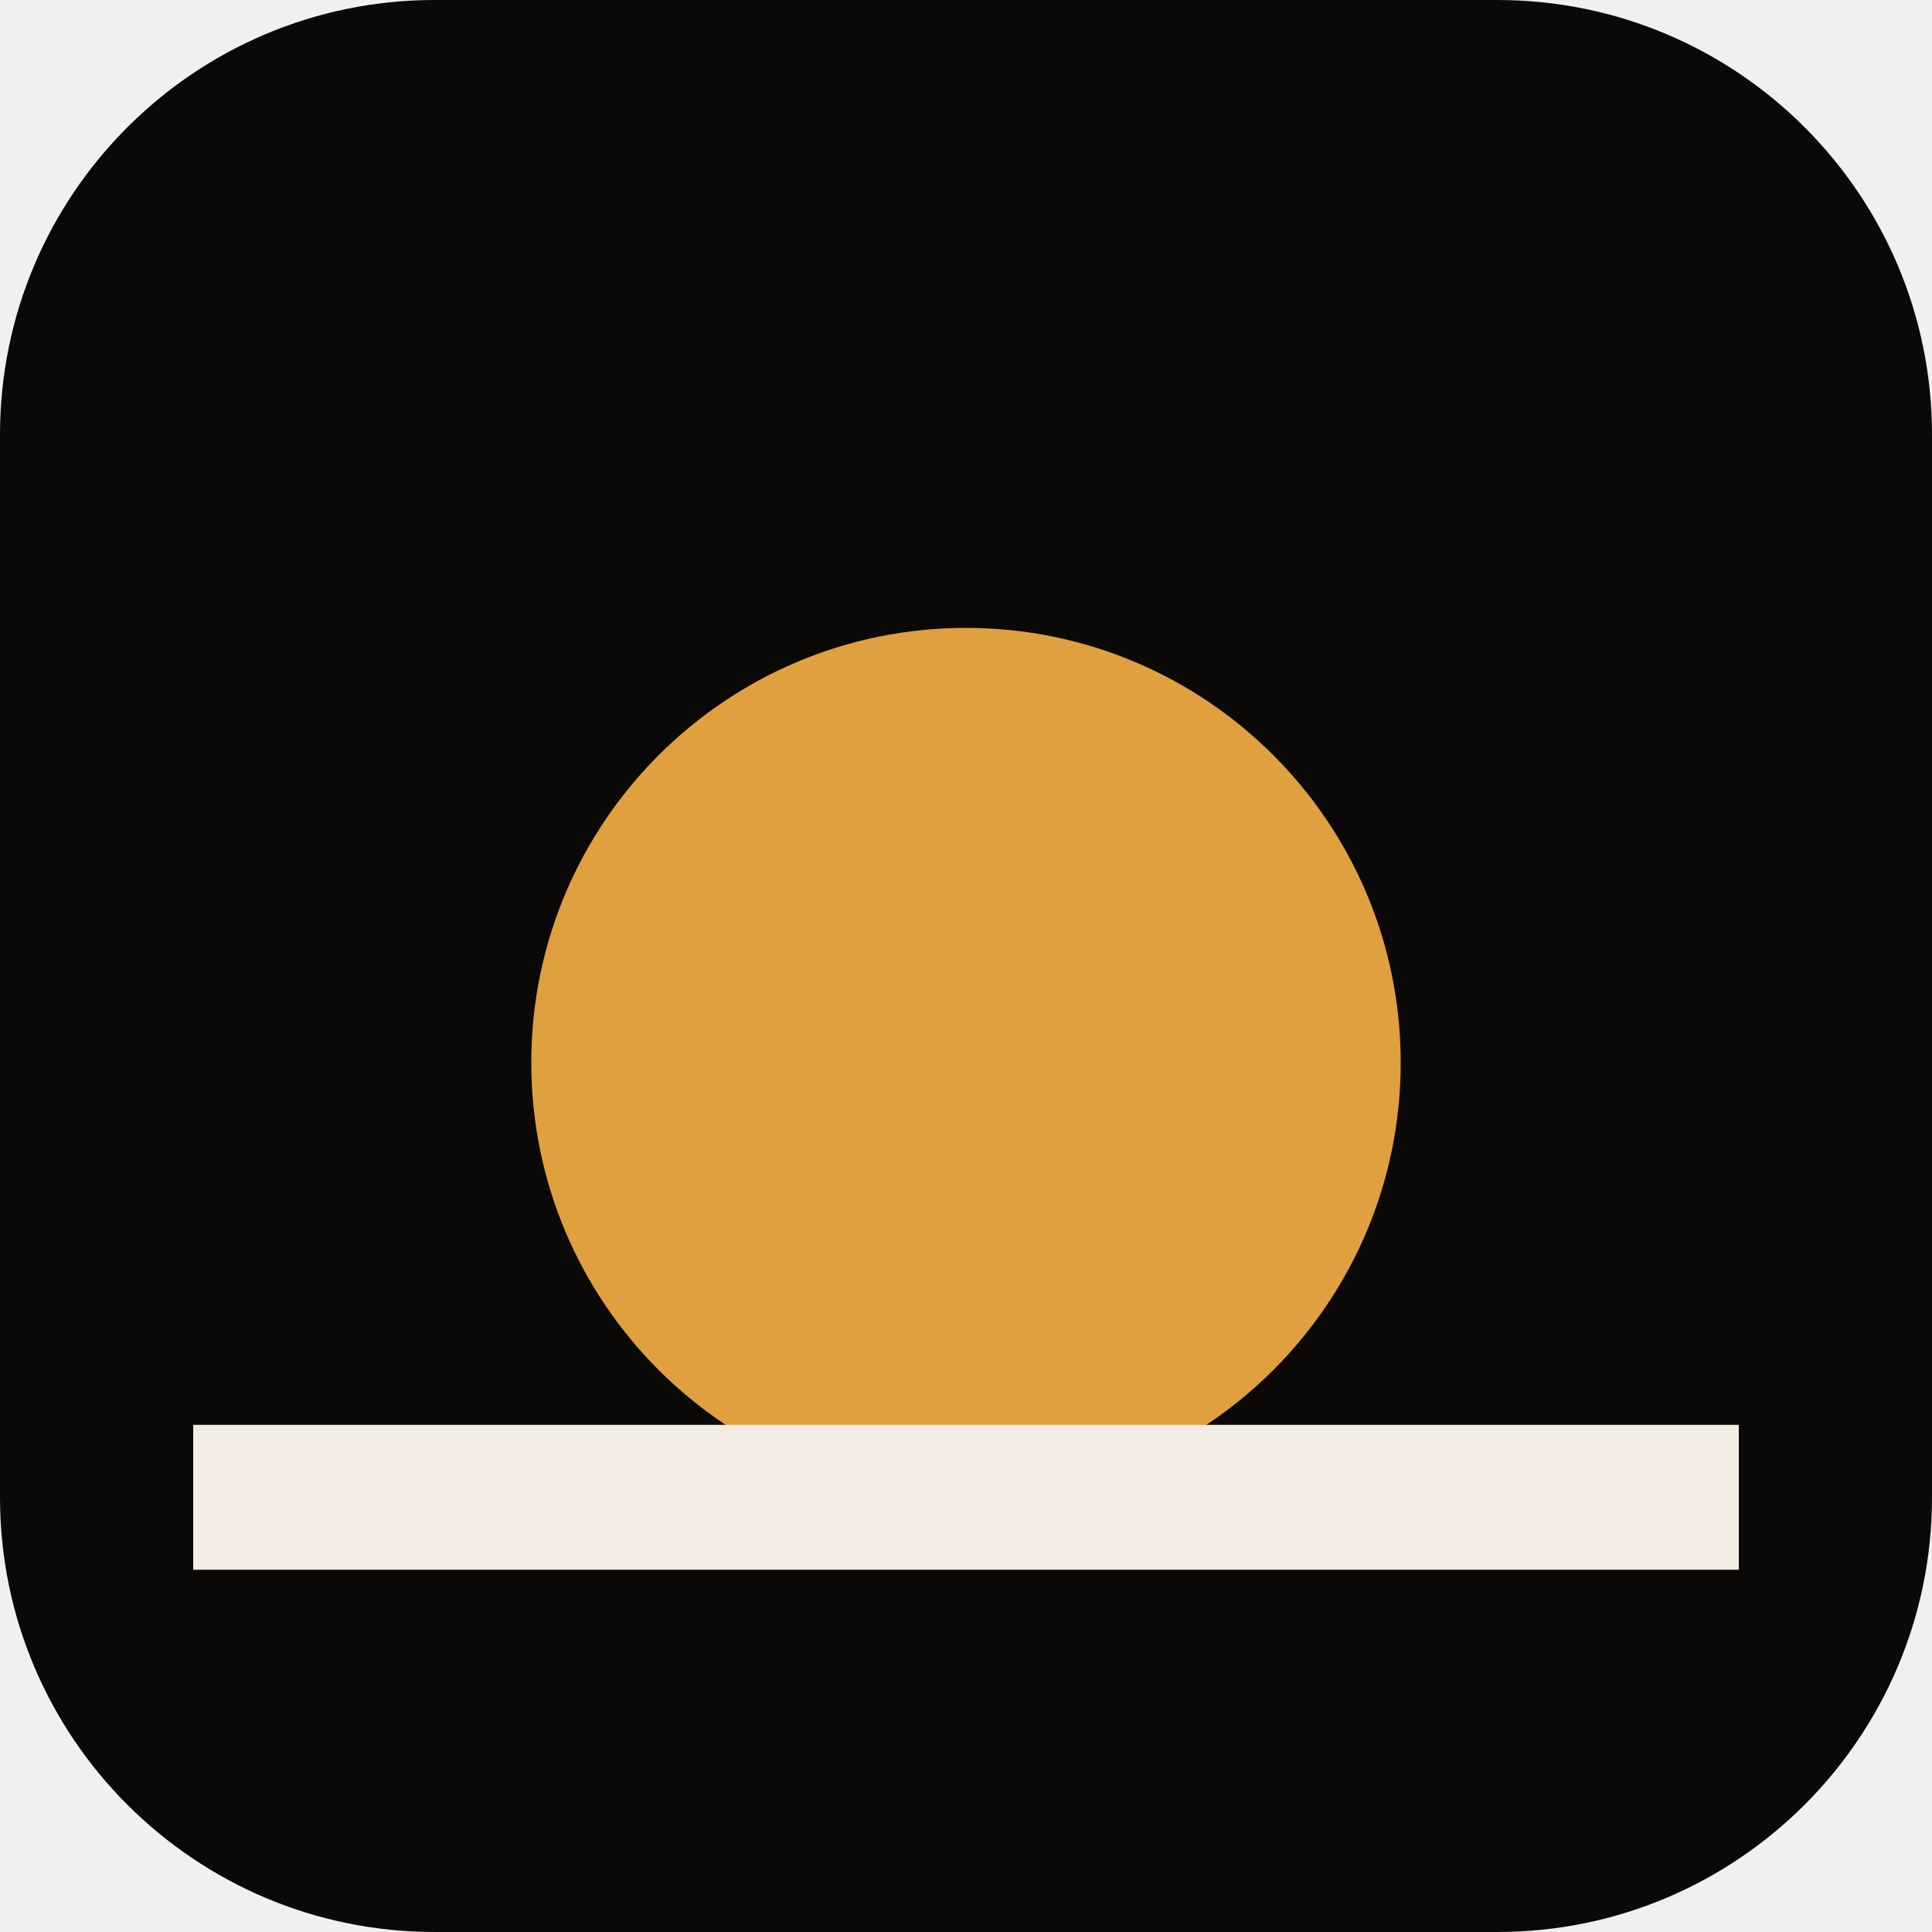
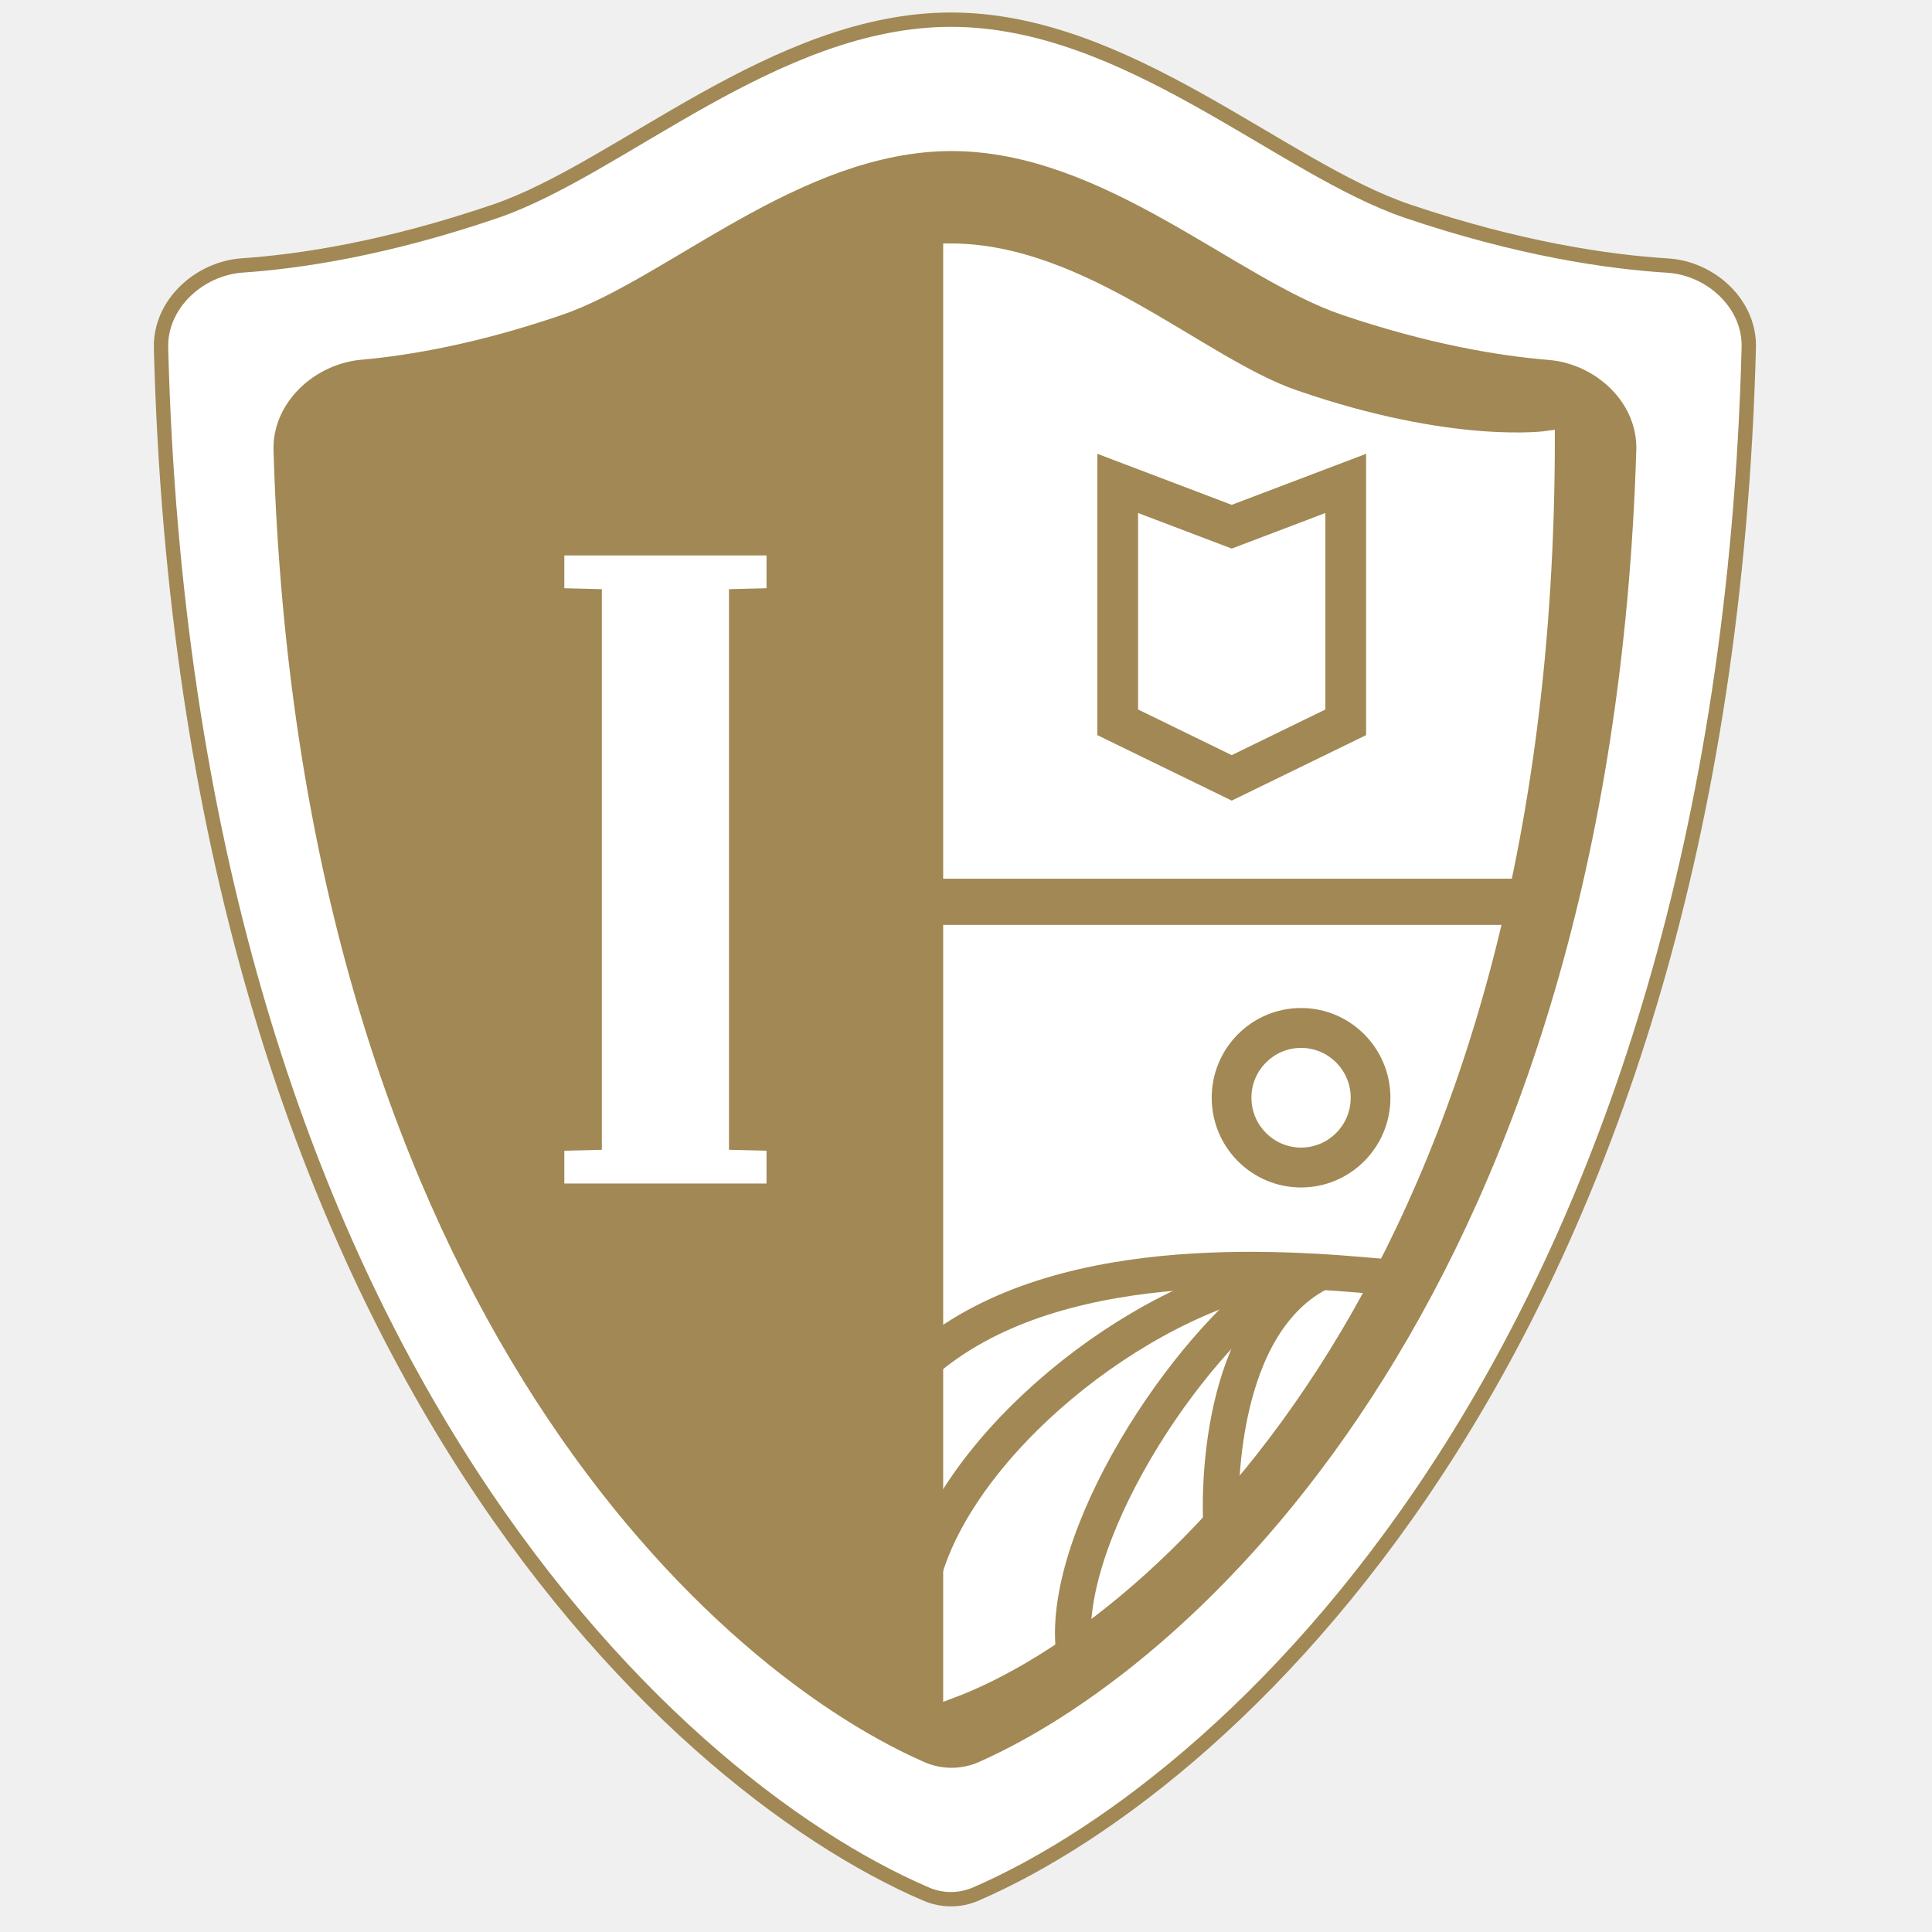
- <svg xmlns="http://www.w3.org/2000/svg" viewBox="0 0 40 40">
-   <rect width="40" height="40" rx="9" fill="#0b0908" />
-   <circle cx="20" cy="22" r="9" fill="#e0a040" />
-   <path d="M4 31h32" stroke="#f2ece3" stroke-width="3" />
+ <svg xmlns="http://www.w3.org/2000/svg" width="72" height="72" viewBox="-5 0 72 72" fill="none">
+   <path d="M1.001 12.965C0.959 11.337 2.418 10.001 4.042 9.891C6.192 9.745 9.404 9.259 13.468 7.87C18.118 6.281 23.903 0.733 30.445 0.733C36.987 0.733 42.756 6.281 47.455 7.87C51.627 9.281 54.941 9.76 57.145 9.897C58.764 9.998 60.215 11.327 60.172 12.949C59.214 49.571 41.264 66.302 31.361 70.587C30.775 70.84 30.114 70.842 29.526 70.591C19.716 66.39 1.949 49.772 1.001 12.965Z" fill="white" stroke="#A18854" stroke-width="0.534" />
+   <path d="M5.46 16.779C5.411 15.151 6.874 13.815 8.496 13.671C10.308 13.511 12.869 13.072 16.041 11.984C19.992 10.629 24.907 5.897 30.466 5.897C36.025 5.897 40.927 10.629 44.92 11.984C48.185 13.092 50.832 13.527 52.693 13.68C54.31 13.813 55.763 15.141 55.713 16.763C54.771 47.52 39.783 61.686 31.382 65.417C30.796 65.677 30.136 65.68 29.549 65.421C21.226 61.761 6.392 47.689 5.46 16.779Z" fill="#A18854" stroke="#A18854" stroke-width="0.534" />
+   <path d="M52.678 16.325C52.678 47.06 37.836 60.274 30.416 63.039V9.339C35.355 9.339 39.723 13.581 43.234 14.796C49.155 16.846 52.678 16.325 52.678 16.325Z" fill="white" stroke="white" stroke-width="0.534" />
+   <path d="M46.55 47.584C42.738 47.231 34.185 46.564 29.369 50.805" stroke="#A18854" stroke-width="1.335" />
+   <path d="M41.731 47.669C36.115 49.221 29.902 54.778 29.217 59.597" stroke="#A18854" stroke-width="1.335" />
+   <path d="M42.912 47.577C39.087 50.178 34.42 57.482 35.039 61.662" stroke="#A18854" stroke-width="1.335" />
+   <path d="M44.286 47.377C40.348 49.27 40.426 55.815 40.519 57.015" stroke="#A18854" stroke-width="1.335" />
+   <path fill-rule="evenodd" clip-rule="evenodd" d="M35.895 16.912L40.903 18.814L45.911 16.912V27.396L40.903 29.836L35.895 27.396V16.912ZM37.413 19.118V26.441L40.903 28.142L44.393 26.441V19.118L40.903 20.444L37.413 19.118Z" fill="#A18854" />
+   <path fill-rule="evenodd" clip-rule="evenodd" d="M28.703 32.747H52.678V34.468H28.703V32.747Z" fill="#A18854" />
+   <path d="M16.031 42.884L17.429 42.849V21.957L16.031 21.922V20.699H23.566V21.922L22.167 21.957V42.849L23.566 42.884V44.107H16.031V42.884Z" fill="white" />
+   <path fill-rule="evenodd" clip-rule="evenodd" d="M43.487 39.052C42.466 39.052 41.637 39.884 41.637 40.909C41.637 41.935 42.466 42.767 43.487 42.767C44.509 42.767 45.337 41.935 45.337 40.909C45.337 39.884 44.509 39.052 43.487 39.052ZM40.157 40.909C40.157 39.063 41.648 37.566 43.487 37.566C45.326 37.566 46.817 39.063 46.817 40.909C46.817 42.756 45.326 44.253 43.487 44.253C41.648 44.253 40.157 42.756 40.157 40.909Z" fill="#A18854" />
+   <path d="M108.877 28.625C108.877 29.516 108.949 30.172 109.092 30.593C109.246 31.015 109.451 31.296 109.704 31.437C109.969 31.577 110.383 31.7 110.945 31.806C111.596 31.923 112.175 32.075 112.683 32.263L112.649 33.194H101.646V32.28C101.966 32.128 102.253 32.023 102.507 31.964C102.771 31.894 103.102 31.823 103.499 31.753C103.996 31.683 104.36 31.583 104.591 31.454C104.823 31.314 105 31.009 105.121 30.541C105.253 30.072 105.32 29.328 105.32 28.309V15.096C105.32 14.135 105.242 13.427 105.088 12.97C104.933 12.513 104.729 12.22 104.476 12.091C104.233 11.962 103.869 11.863 103.384 11.793C102.986 11.722 102.656 11.652 102.391 11.582C102.137 11.511 101.867 11.388 101.58 11.213L101.613 10.316H112.583L112.616 11.23C112.385 11.324 112.054 11.423 111.624 11.529C111.017 11.693 110.532 11.857 110.168 12.021C109.803 12.185 109.495 12.443 109.241 12.794C108.998 13.134 108.877 13.602 108.877 14.2V28.625ZM121.202 14.024C120.915 13.532 120.617 13.139 120.308 12.847C119.999 12.554 119.691 12.331 119.382 12.179C119.073 12.027 118.659 11.857 118.141 11.669C117.644 11.494 117.258 11.347 116.983 11.23V10.316H122.757L138.327 27.413V16.361C138.327 15.248 138.178 14.235 137.88 13.321C137.759 12.946 137.593 12.653 137.384 12.443C137.174 12.232 136.948 12.079 136.705 11.986C136.463 11.892 136.137 11.793 135.729 11.687C135.663 11.664 135.492 11.617 135.216 11.546C134.952 11.464 134.709 11.365 134.488 11.248C134.488 10.943 134.505 10.633 134.538 10.316H143.258V11.265C142.949 11.418 142.629 11.564 142.298 11.705C141.493 12.079 140.936 12.39 140.627 12.636C140.318 12.882 140.097 13.268 139.965 13.796C139.844 14.311 139.778 15.16 139.767 16.343C139.767 16.941 139.755 17.825 139.733 18.997C139.722 19.887 139.711 21 139.7 22.335C139.689 23.659 139.684 25.211 139.684 26.991C139.684 27.764 139.75 28.912 139.882 30.435C139.993 31.724 140.053 32.696 140.064 33.352C139.855 33.434 139.585 33.475 139.254 33.475C138.901 33.475 138.586 33.434 138.31 33.352C137.516 32.321 136.612 31.226 135.597 30.066L122.526 15.465V27.799C122.526 28.584 122.619 29.375 122.807 30.172C122.895 30.57 123.055 30.88 123.287 31.103C123.518 31.314 123.766 31.466 124.031 31.56C124.307 31.653 124.676 31.747 125.14 31.841C125.78 31.946 126.254 32.087 126.563 32.263C126.563 32.567 126.546 32.878 126.513 33.194H117.181C117.159 32.983 117.148 32.667 117.148 32.245L117.909 32.034C118.615 31.847 119.172 31.665 119.58 31.489C119.999 31.314 120.358 31.027 120.656 30.628C120.965 30.23 121.147 29.686 121.202 28.994V14.024ZM153.696 11.617C152.682 11.617 151.876 11.664 151.281 11.757C150.895 11.816 150.542 11.98 150.222 12.249C149.913 12.519 149.643 12.823 149.411 13.163C149.19 13.503 148.92 13.96 148.6 14.534C148.269 15.154 147.982 15.623 147.74 15.939H146.979L147.392 10.211C149.212 10.293 151.562 10.334 154.441 10.334L160.894 10.316H163.062C165.29 10.316 167.093 10.27 168.472 10.176L169.001 15.957H168.207C168.042 15.746 167.871 15.482 167.695 15.166C167.518 14.838 167.402 14.627 167.347 14.534C166.906 13.702 166.492 13.052 166.106 12.583C165.731 12.115 165.284 11.839 164.766 11.757C164.391 11.699 164.01 11.664 163.624 11.652C163.249 11.628 162.775 11.617 162.201 11.617H159.669V28.959C159.669 29.861 159.813 30.535 160.1 30.98C160.397 31.413 160.783 31.706 161.258 31.858C161.743 32.011 162.46 32.151 163.409 32.28C163.409 32.69 163.398 32.995 163.376 33.194H152.422L152.389 32.28C152.577 32.21 152.869 32.116 153.266 31.999C153.917 31.788 154.43 31.589 154.805 31.402C155.18 31.214 155.489 30.927 155.732 30.541C155.985 30.154 156.112 29.627 156.112 28.959V11.617H153.696ZM192.115 33.352C191.938 33.387 191.761 33.405 191.585 33.405C191.375 33.405 191.061 33.37 190.642 33.299C190.223 33.229 189.903 33.194 189.682 33.194H172.706L172.673 32.333C173.015 32.134 173.329 31.993 173.616 31.911C173.914 31.817 174.239 31.741 174.592 31.683C175.033 31.601 175.354 31.495 175.552 31.366C175.761 31.238 175.921 30.962 176.032 30.541C176.142 30.107 176.197 29.428 176.197 28.502V15.201C176.197 14.287 176.126 13.614 175.982 13.181C175.85 12.747 175.651 12.448 175.386 12.284C175.122 12.109 174.681 11.921 174.063 11.722C173.964 11.687 173.77 11.623 173.483 11.529C173.208 11.435 172.938 11.33 172.673 11.213L172.706 10.316H189.583C189.737 10.316 189.903 10.305 190.079 10.281C190.267 10.258 190.399 10.24 190.476 10.229C190.807 10.17 191.105 10.141 191.37 10.141C191.602 10.141 191.805 10.164 191.982 10.211V15.676L191.122 15.711C190.934 15.512 190.78 15.289 190.659 15.043C190.537 14.797 190.399 14.475 190.245 14.077C190.024 13.491 189.803 13.034 189.583 12.706C189.374 12.378 189.059 12.138 188.64 11.986C188.022 11.775 187.256 11.64 186.34 11.582C185.424 11.523 184.365 11.494 183.163 11.494C181.751 11.494 180.637 11.546 179.821 11.652C179.777 12.179 179.755 12.782 179.755 13.462V20.596H184.52C185.391 20.596 186.042 20.525 186.473 20.385C186.902 20.244 187.233 20.016 187.465 19.699C187.708 19.383 188.039 18.821 188.458 18.013L188.706 17.538H189.649V25.076L188.706 25.129C188.353 24.121 187.901 23.337 187.349 22.774C186.809 22.212 186.081 21.931 185.165 21.931H179.755V27.852C179.755 29.082 179.887 29.99 180.152 30.576C180.427 31.162 180.819 31.542 181.327 31.718C181.845 31.882 182.578 31.964 183.527 31.964H185.149C186.539 31.964 187.735 31.8 188.739 31.472C189.754 31.132 190.504 30.447 190.989 29.416L191.221 28.871C191.419 28.415 191.579 28.075 191.701 27.852C191.822 27.618 191.976 27.395 192.164 27.185H193.206L192.115 33.352ZM219.447 31.525C218.289 32.169 216.959 32.684 215.459 33.071C213.959 33.457 212.442 33.651 210.909 33.651C208.416 33.651 206.221 33.17 204.324 32.21C202.437 31.238 200.97 29.873 199.922 28.116C198.886 26.347 198.367 24.303 198.367 21.984C198.367 19.606 198.963 17.497 200.154 15.658C201.345 13.819 202.945 12.396 204.952 11.388C206.96 10.381 209.149 9.877 211.521 9.877C212.823 9.877 214.014 9.983 215.095 10.194C216.187 10.404 217.417 10.768 218.785 11.283L219.281 16.589C218.939 16.624 218.62 16.642 218.322 16.642C218.167 16.502 218.024 16.32 217.892 16.097C217.77 15.875 217.599 15.541 217.379 15.096C217.268 14.861 217.152 14.633 217.031 14.411C216.909 14.176 216.799 13.995 216.7 13.866C215.31 12.109 213.44 11.23 211.091 11.23C209.414 11.23 207.908 11.669 206.574 12.548C205.239 13.427 204.197 14.639 203.446 16.185C202.697 17.72 202.321 19.436 202.321 21.333C202.321 23.383 202.691 25.228 203.43 26.868C204.18 28.508 205.228 29.791 206.574 30.716C207.919 31.642 209.458 32.104 211.19 32.104C212.105 32.104 212.911 32.023 213.606 31.858C214.312 31.683 214.979 31.384 215.608 30.962C215.74 29.767 215.807 28.28 215.807 26.499C215.807 25.387 215.652 24.379 215.343 23.477C215.222 23.114 214.99 22.862 214.649 22.722C214.318 22.569 213.865 22.446 213.292 22.353C212.784 22.259 212.431 22.171 212.233 22.089C212.233 21.913 212.238 21.738 212.249 21.562C212.26 21.375 212.266 21.246 212.266 21.175H222.194C222.194 21.246 222.199 21.375 222.21 21.562C222.221 21.738 222.226 21.913 222.226 22.089C222.083 22.148 221.923 22.206 221.747 22.265C221.217 22.464 220.804 22.651 220.506 22.827C220.208 23.003 219.954 23.272 219.745 23.635C219.546 23.987 219.447 24.461 219.447 25.058V31.525ZM236.123 23.67C235.858 23.249 235.632 22.938 235.445 22.739C235.268 22.54 235.053 22.388 234.799 22.282C234.546 22.177 234.198 22.113 233.757 22.089L232.715 22.019V28.784C232.715 29.627 232.781 30.248 232.913 30.646C233.057 31.044 233.244 31.308 233.476 31.437C233.719 31.566 234.077 31.671 234.551 31.753C234.893 31.812 235.196 31.876 235.461 31.946C235.726 32.017 236.002 32.128 236.289 32.28L236.255 33.194H225.782L225.748 32.28C226.047 32.104 226.322 31.982 226.576 31.911C226.841 31.829 227.144 31.759 227.486 31.7C227.927 31.63 228.253 31.53 228.462 31.402C228.683 31.261 228.854 30.962 228.975 30.506C229.096 30.049 229.157 29.322 229.157 28.327V15.008C229.157 14.176 229.091 13.555 228.959 13.145C228.826 12.724 228.633 12.437 228.379 12.284C228.137 12.12 227.751 11.951 227.221 11.775C226.659 11.611 226.168 11.429 225.748 11.23L225.782 10.316H233.409C235.472 10.316 237.276 10.416 238.82 10.615C240.365 10.814 241.743 11.341 242.956 12.197C244.181 13.052 244.793 14.37 244.793 16.15C244.793 17.251 244.501 18.206 243.916 19.014C243.343 19.811 242.598 20.437 241.683 20.894C240.778 21.351 239.808 21.662 238.77 21.825C238.903 22.013 239.559 22.985 240.74 24.742C241.611 26.054 242.35 27.149 242.956 28.028C243.574 28.907 244.186 29.732 244.793 30.506C245.157 30.916 245.483 31.238 245.77 31.472C246.057 31.706 246.415 31.894 246.845 32.034C247.275 32.175 247.816 32.245 248.467 32.245V33.229C247.374 33.51 246.404 33.651 245.555 33.651C244.385 33.651 243.31 33.27 242.328 32.508C241.357 31.747 240.513 30.845 239.797 29.803C239.09 28.76 238.28 27.431 237.364 25.814C236.824 24.83 236.41 24.116 236.123 23.67ZM233.542 20.841C234.954 20.841 236.173 20.754 237.198 20.578C238.225 20.402 239.101 19.986 239.829 19.33C240.569 18.674 240.938 17.685 240.938 16.361C240.938 14.908 240.541 13.836 239.747 13.145C238.964 12.454 238.042 12.033 236.983 11.88C235.924 11.716 234.623 11.634 233.079 11.634H232.715V20.841H233.542ZM258.872 28.625C258.872 29.516 258.944 30.172 259.087 30.593C259.242 31.015 259.446 31.296 259.7 31.437C259.964 31.577 260.378 31.7 260.941 31.806C261.591 31.923 262.17 32.075 262.678 32.263L262.644 33.194H251.641V32.28C251.961 32.128 252.248 32.023 252.502 31.964C252.767 31.894 253.098 31.823 253.495 31.753C253.991 31.683 254.355 31.583 254.587 31.454C254.818 31.314 254.995 31.009 255.116 30.541C255.249 30.072 255.315 29.328 255.315 28.309V15.096C255.315 14.135 255.238 13.427 255.083 12.97C254.928 12.513 254.725 12.22 254.471 12.091C254.228 11.962 253.864 11.863 253.379 11.793C252.982 11.722 252.651 11.652 252.386 11.582C252.132 11.511 251.862 11.388 251.575 11.213L251.609 10.316H262.578L262.612 11.23C262.38 11.324 262.049 11.423 261.619 11.529C261.012 11.693 260.527 11.857 260.163 12.021C259.799 12.185 259.49 12.443 259.236 12.794C258.993 13.134 258.872 13.602 258.872 14.2V28.625ZM273.133 11.617C272.118 11.617 271.313 11.664 270.717 11.757C270.331 11.816 269.978 11.98 269.658 12.249C269.349 12.519 269.079 12.823 268.847 13.163C268.627 13.503 268.356 13.96 268.037 14.534C267.706 15.154 267.419 15.623 267.176 15.939H266.415L266.829 10.211C268.649 10.293 270.999 10.334 273.877 10.334L280.331 10.316H282.498C284.726 10.316 286.53 10.27 287.908 10.176L288.438 15.957H287.644C287.478 15.746 287.307 15.482 287.131 15.166C286.954 14.838 286.838 14.627 286.783 14.534C286.342 13.702 285.929 13.052 285.543 12.583C285.167 12.115 284.72 11.839 284.202 11.757C283.827 11.699 283.447 11.664 283.061 11.652C282.686 11.628 282.211 11.617 281.638 11.617H279.106V28.959C279.106 29.861 279.249 30.535 279.536 30.98C279.834 31.413 280.22 31.706 280.694 31.858C281.18 32.011 281.897 32.151 282.846 32.28C282.846 32.69 282.834 32.995 282.812 33.194H271.859L271.826 32.28C272.013 32.21 272.306 32.116 272.703 31.999C273.354 31.788 273.866 31.589 274.242 31.402C274.616 31.214 274.925 30.927 275.168 30.541C275.422 30.154 275.549 29.627 275.549 28.959V11.617H273.133ZM296.246 23.846L295.932 24.689C295.435 26.06 295.044 27.19 294.757 28.081C294.47 28.959 294.327 29.639 294.327 30.119C294.327 30.541 294.47 30.886 294.757 31.156C295.055 31.425 295.391 31.624 295.766 31.753C296.152 31.882 296.621 32.005 297.173 32.122L297.487 32.192V33.194H289.677V32.28C289.831 32.151 289.986 32.046 290.14 31.964C290.306 31.87 290.51 31.771 290.753 31.665C291.139 31.501 291.447 31.331 291.679 31.156C291.922 30.98 292.137 30.705 292.324 30.33C292.435 30.096 292.545 29.832 292.655 29.539C292.776 29.235 292.854 29.035 292.887 28.942L293.086 28.397L299.274 11.564C299.318 11.435 299.351 11.213 299.373 10.896C299.384 10.662 299.401 10.475 299.423 10.334C299.456 10.182 299.511 10.047 299.588 9.93C300.129 9.93 300.592 9.989 300.978 10.106C301.375 10.223 301.772 10.44 302.169 10.756L309.764 30.101C309.908 30.465 310.073 30.757 310.26 30.98C310.448 31.191 310.641 31.355 310.839 31.472C311.049 31.577 311.33 31.706 311.683 31.858C311.981 31.964 312.296 32.104 312.626 32.28L312.594 33.194H302.964L302.931 32.28C303.449 32.116 303.89 31.952 304.254 31.788C304.629 31.624 304.965 31.396 305.264 31.103C305.561 30.81 305.71 30.453 305.71 30.031C305.71 29.562 305.159 27.823 304.056 24.812C303.99 24.637 303.923 24.467 303.857 24.303C303.802 24.139 303.752 23.987 303.708 23.846H296.246ZM299.836 13.655L296.808 22.3H303.096L299.836 13.655ZM317.737 26.13C317.848 26.329 317.936 26.534 318.002 26.745C318.079 26.956 318.162 27.231 318.25 27.571C318.295 27.688 318.333 27.823 318.366 27.975C318.752 29.322 319.486 30.359 320.566 31.085C321.648 31.812 322.883 32.175 324.273 32.175C325.001 32.175 325.707 32.04 326.391 31.771C327.086 31.489 327.654 31.074 328.095 30.523C328.547 29.961 328.773 29.281 328.773 28.485C328.773 27.794 328.542 27.149 328.079 26.552C327.627 25.955 327.058 25.422 326.374 24.953C325.701 24.473 324.769 23.881 323.578 23.178C322.177 22.358 321.041 21.632 320.169 21C319.298 20.367 318.559 19.617 317.952 18.75C317.346 17.872 317.042 16.882 317.042 15.781C317.042 14.422 317.401 13.304 318.118 12.425C318.846 11.535 319.772 10.89 320.897 10.492C322.034 10.082 323.23 9.877 324.488 9.877C325.569 9.877 326.644 10.018 327.714 10.299C328.796 10.58 329.821 10.984 330.792 11.511L331.007 16.519H329.981C329.849 16.25 329.695 15.822 329.518 15.236L329.353 14.727C328.978 13.579 328.326 12.712 327.4 12.126C326.484 11.529 325.425 11.23 324.223 11.23C323.606 11.23 322.982 11.341 322.353 11.564C321.725 11.787 321.195 12.132 320.765 12.601C320.346 13.058 320.137 13.626 320.137 14.305C320.137 14.938 320.357 15.529 320.798 16.08C321.239 16.63 321.785 17.134 322.436 17.591C323.087 18.036 323.986 18.598 325.133 19.278C326.6 20.145 327.786 20.912 328.691 21.579C329.606 22.235 330.384 23.032 331.024 23.969C331.674 24.906 332 25.966 332 27.149C332 28.614 331.619 29.838 330.858 30.822C330.097 31.794 329.11 32.508 327.897 32.965C326.694 33.422 325.414 33.651 324.058 33.651C322.844 33.651 321.538 33.492 320.137 33.176C318.747 32.848 317.622 32.403 316.761 31.841V26.166L317.737 26.13Z" fill="#A18854" />
+   <path d="M104.366 56.176C104.366 55.745 104.413 55.294 104.508 54.824C104.609 54.353 104.754 53.746 104.943 53.004L105.216 51.911H107.42L107.633 52.507C108.28 54.35 108.759 55.609 109.069 56.285C109.386 56.961 109.75 57.425 110.161 57.677C110.572 57.929 111.196 58.055 112.032 58.055C112.355 58.055 112.591 57.949 112.74 57.737C112.895 57.518 112.972 57.243 112.972 56.911C112.864 56.925 112.78 56.931 112.72 56.931C111.985 56.931 111.476 56.865 111.192 56.733C110.916 56.6 110.66 56.269 110.424 55.738C110.188 55.208 109.794 54.118 109.241 52.467L109.028 51.831C110.222 51.692 111.219 51.364 112.022 50.847C112.824 50.33 113.225 49.551 113.225 48.51C113.225 47.562 112.868 46.853 112.153 46.383C111.439 45.912 110.619 45.614 109.696 45.488C108.779 45.362 107.771 45.299 106.672 45.299H103.153C103.106 45.359 103.065 45.432 103.031 45.518C103.004 45.597 102.991 45.677 102.991 45.756C102.991 45.796 103.008 45.892 103.041 46.045C103.507 46.058 103.888 46.141 104.184 46.293C104.488 46.439 104.639 46.714 104.639 47.118C104.639 47.523 104.39 48.789 103.891 50.916C103.392 53.044 102.998 54.651 102.708 55.738C102.613 56.103 102.482 56.388 102.313 56.593C102.145 56.799 101.932 56.941 101.676 57.021C101.427 57.1 101.103 57.14 100.705 57.14L100.483 57.697L100.564 57.866H105.964L106.126 57.448L106.045 57.12C105.58 57.12 105.182 57.061 104.852 56.941C104.528 56.815 104.366 56.56 104.366 56.176ZM107.319 46.025C108.627 46.025 109.638 46.214 110.353 46.592C111.075 46.963 111.435 47.553 111.435 48.361C111.435 48.971 111.287 49.468 110.99 49.852C110.7 50.23 110.117 50.529 109.241 50.747C108.371 50.959 107.093 51.066 105.408 51.066L106.561 46.035L107.319 46.025ZM119.232 49.008C118.396 49.008 117.611 49.23 116.876 49.674C116.141 50.111 115.551 50.708 115.106 51.463C114.668 52.212 114.449 53.031 114.449 53.919C114.449 54.668 114.621 55.361 114.965 55.997C115.308 56.627 115.774 57.127 116.36 57.498C116.953 57.869 117.594 58.055 118.282 58.055C119.05 58.055 119.782 57.82 120.476 57.349C121.171 56.872 121.791 56.259 122.337 55.51L121.629 55.062C121.285 55.48 120.972 55.828 120.688 56.106C120.405 56.385 120.075 56.617 119.697 56.802C119.32 56.988 118.899 57.081 118.433 57.081C118.029 57.081 117.658 56.971 117.321 56.752C116.984 56.527 116.718 56.239 116.522 55.888C116.326 55.529 116.229 55.162 116.229 54.784L116.239 54.406C117.122 54.346 117.978 54.244 118.807 54.098C119.637 53.945 120.389 53.66 121.063 53.243C121.744 52.825 122.084 52.242 122.084 51.493C122.084 50.963 121.939 50.512 121.649 50.141C121.366 49.763 121.005 49.481 120.567 49.296C120.129 49.104 119.684 49.008 119.232 49.008ZM119.242 49.733C119.485 49.733 119.714 49.8 119.93 49.932C120.153 50.058 120.331 50.237 120.466 50.469C120.601 50.694 120.668 50.946 120.668 51.225C120.668 51.748 120.429 52.196 119.95 52.567C119.478 52.938 118.922 53.22 118.282 53.412C117.648 53.597 117.102 53.69 116.643 53.69C116.583 53.69 116.451 53.684 116.249 53.67C116.283 53.094 116.421 52.501 116.664 51.891C116.913 51.281 117.257 50.77 117.695 50.359C118.133 49.942 118.649 49.733 119.242 49.733ZM133.714 55.032C133.323 55.543 132.959 55.967 132.622 56.305C132.291 56.636 131.978 56.802 131.681 56.802C131.459 56.802 131.297 56.716 131.196 56.544C131.101 56.365 131.054 56.139 131.054 55.867C131.054 55.543 131.105 55.158 131.206 54.714C131.314 54.27 131.459 53.763 131.641 53.193L132.571 50.22C132.605 50.088 132.622 50.002 132.622 49.962C132.622 49.77 132.537 49.607 132.369 49.475C132.207 49.342 132.008 49.276 131.772 49.276C131.624 49.276 131.506 49.316 131.418 49.395C131.331 49.468 131.263 49.574 131.216 49.713L130.812 51.016C130.791 50.737 130.69 50.442 130.508 50.131C130.333 49.819 130.067 49.554 129.709 49.336C129.352 49.117 128.904 49.008 128.364 49.008C127.515 49.008 126.729 49.279 126.008 49.823C125.293 50.359 124.724 51.066 124.299 51.94C123.881 52.809 123.672 53.717 123.672 54.665C123.672 55.427 123.797 56.063 124.046 56.574C124.295 57.077 124.622 57.452 125.027 57.697C125.438 57.935 125.883 58.055 126.362 58.055C127.906 58.055 129.096 57.12 129.932 55.251C129.844 55.841 129.8 56.196 129.8 56.315C129.8 56.792 129.874 57.163 130.023 57.428C130.178 57.687 130.343 57.859 130.518 57.946C130.7 58.032 130.855 58.075 130.983 58.075C131.617 58.075 132.224 57.79 132.804 57.22C133.39 56.65 133.94 55.99 134.452 55.241L133.906 54.784L133.714 55.032ZM130.377 52.07C130.377 52.766 130.205 53.498 129.861 54.267C129.524 55.036 129.086 55.679 128.546 56.196C128.007 56.706 127.457 56.961 126.898 56.961C126.433 56.961 126.058 56.742 125.775 56.305C125.499 55.867 125.361 55.238 125.361 54.416C125.361 53.614 125.526 52.872 125.856 52.189C126.193 51.5 126.611 50.953 127.11 50.548C127.609 50.144 128.078 49.942 128.516 49.942C128.853 49.942 129.163 50.041 129.446 50.24C129.736 50.439 129.962 50.704 130.124 51.036C130.292 51.36 130.377 51.705 130.377 52.07ZM143.21 56.961C142.967 56.961 142.785 56.875 142.664 56.703C142.543 56.53 142.482 56.331 142.482 56.106C142.482 55.907 142.499 55.722 142.532 55.549C142.573 55.37 142.627 55.162 142.694 54.923L145.172 45.766C145.273 45.382 145.324 45.113 145.324 44.961C145.324 44.815 145.303 44.722 145.263 44.683C145.222 44.643 145.128 44.623 144.98 44.623C144.899 44.623 144.835 44.626 144.788 44.633L141.784 44.991C141.744 44.997 141.69 45.09 141.622 45.269C141.555 45.448 141.521 45.584 141.521 45.677C141.521 45.717 141.538 45.746 141.572 45.766C141.605 45.786 141.676 45.796 141.784 45.796H143.534L143.473 46.015C143.331 46.538 143.106 47.377 142.795 48.53C142.492 49.677 142.27 50.505 142.128 51.016C142.067 50.592 141.909 50.23 141.653 49.932C141.403 49.627 141.11 49.398 140.773 49.246C140.436 49.087 140.115 49.008 139.812 49.008C138.929 49.008 138.123 49.259 137.395 49.763C136.667 50.267 136.094 50.933 135.676 51.761C135.265 52.583 135.059 53.455 135.059 54.376C135.059 54.933 135.157 55.496 135.352 56.066C135.555 56.63 135.858 57.104 136.262 57.488C136.667 57.866 137.156 58.055 137.729 58.055C138.336 58.055 138.865 57.932 139.317 57.687C139.768 57.442 140.153 57.12 140.469 56.723C140.786 56.325 141.1 55.844 141.41 55.281C141.396 55.4 141.383 55.49 141.369 55.549C141.363 55.596 141.349 55.709 141.329 55.888C141.309 56.06 141.299 56.222 141.299 56.375C141.299 56.925 141.407 57.346 141.622 57.637C141.845 57.929 142.165 58.075 142.583 58.075C143.055 58.075 143.497 57.939 143.908 57.667C144.326 57.389 144.69 57.057 145 56.673C145.31 56.288 145.664 55.801 146.062 55.211C146.075 55.198 146.119 55.135 146.193 55.023L145.587 54.555C145.438 54.767 145.327 54.92 145.253 55.013C144.902 55.503 144.626 55.874 144.424 56.126C144.228 56.378 144.029 56.58 143.827 56.733C143.625 56.885 143.419 56.961 143.21 56.961ZM141.713 52.398C141.713 53.001 141.551 53.67 141.228 54.406C140.911 55.135 140.5 55.755 139.994 56.265C139.488 56.769 138.973 57.021 138.447 57.021C137.901 57.021 137.503 56.782 137.253 56.305C137.011 55.821 136.889 55.264 136.889 54.635C136.889 53.873 137.021 53.12 137.284 52.378C137.554 51.636 137.921 51.029 138.386 50.558C138.858 50.081 139.387 49.843 139.974 49.843C140.122 49.843 140.321 49.889 140.571 49.982C140.827 50.068 141.08 50.3 141.329 50.678C141.585 51.056 141.713 51.629 141.713 52.398ZM153.222 49.008C152.723 49.008 152.473 49.249 152.473 49.733C152.473 49.952 152.504 50.164 152.564 50.37C152.632 50.568 152.73 50.827 152.858 51.145C153.006 51.503 153.117 51.808 153.191 52.06C153.272 52.312 153.313 52.583 153.313 52.875C153.313 53.167 153.178 53.584 152.908 54.128C152.645 54.671 152.349 55.208 152.018 55.738C151.695 56.262 151.432 56.666 151.23 56.951C151.108 56.574 150.788 55.516 150.269 53.78L149.237 50.399C149.109 49.995 148.931 49.664 148.701 49.405C148.472 49.14 148.199 49.008 147.882 49.008C147.498 49.008 147.144 49.127 146.82 49.365C146.503 49.604 146.214 49.902 145.951 50.26C145.694 50.618 145.381 51.105 145.01 51.722L145.536 52.159C145.583 52.099 145.654 51.987 145.748 51.821C146.018 51.377 146.274 51.016 146.517 50.737C146.76 50.452 147.009 50.31 147.265 50.31C147.447 50.31 147.639 50.522 147.842 50.946C148.044 51.364 148.27 51.997 148.519 52.845C148.749 53.634 149.042 54.615 149.399 55.788C149.763 56.955 150.003 57.723 150.117 58.095C149.517 58.718 149.062 59.168 148.752 59.447C148.442 59.725 148.179 59.914 147.963 60.013C147.747 60.12 147.505 60.173 147.235 60.173C147.093 60.173 146.948 60.156 146.8 60.123C146.659 60.096 146.48 60.053 146.264 59.994C145.893 59.881 145.603 59.825 145.394 59.825C145.078 59.825 144.808 59.881 144.585 59.994C144.363 60.106 144.252 60.272 144.252 60.491C144.252 60.776 144.359 61.018 144.575 61.217C144.784 61.415 145.044 61.565 145.354 61.664C145.664 61.763 145.964 61.813 146.254 61.813C147.414 61.813 148.664 61.22 150.006 60.033C151.354 58.854 152.49 57.438 153.414 55.788C154.344 54.131 154.81 52.683 154.81 51.443L154.789 51.463C154.789 51.152 154.739 50.807 154.638 50.429C154.536 50.045 154.368 49.713 154.132 49.435C153.896 49.15 153.593 49.008 153.222 49.008ZM160.918 50.171H162.971L161.798 54.068C161.528 54.95 161.393 55.705 161.393 56.335L161.383 56.345C161.383 56.882 161.498 57.306 161.727 57.617C161.956 57.922 162.35 58.075 162.91 58.075C163.429 58.075 163.894 57.916 164.306 57.597C164.717 57.279 165.101 56.858 165.458 56.335L166.045 55.4L165.388 54.953L164.862 55.848C164.417 56.603 164.002 56.981 163.618 56.981C163.254 56.981 163.072 56.723 163.072 56.206C163.072 56.047 163.099 55.871 163.153 55.679C163.213 55.486 163.25 55.361 163.264 55.301L164.609 50.181H167.016L167.228 49.196H164.761C164.821 49.024 164.929 48.726 165.084 48.302C165.239 47.871 165.404 47.407 165.58 46.91C165.667 46.671 165.738 46.479 165.792 46.333C165.846 46.181 165.887 46.068 165.914 45.995C165.927 45.962 165.914 45.912 165.873 45.846C165.839 45.779 165.785 45.723 165.711 45.677C165.644 45.624 165.563 45.597 165.469 45.597C165.165 45.597 164.862 45.895 164.558 46.492C164.262 47.082 163.955 47.818 163.638 48.699L163.456 49.196H161.211L160.918 50.171ZM175.905 52.795C175.905 51.96 175.73 51.258 175.379 50.688C175.029 50.118 174.574 49.697 174.014 49.425C173.454 49.147 172.858 49.008 172.224 49.008C171.422 49.008 170.65 49.223 169.908 49.654C169.173 50.078 168.573 50.688 168.108 51.483C167.65 52.272 167.42 53.183 167.42 54.217C167.42 55.059 167.592 55.768 167.936 56.345C168.287 56.921 168.745 57.352 169.311 57.637C169.878 57.916 170.485 58.055 171.132 58.055C172.049 58.055 172.871 57.81 173.599 57.319C174.327 56.822 174.894 56.172 175.298 55.37C175.703 54.562 175.905 53.703 175.905 52.795ZM171.051 57.11C170.694 57.11 170.367 57.008 170.07 56.802C169.78 56.59 169.547 56.272 169.372 55.848C169.204 55.423 169.119 54.9 169.119 54.277C169.119 53.422 169.281 52.666 169.605 52.01C169.935 51.354 170.353 50.85 170.859 50.499C171.364 50.141 171.867 49.962 172.366 49.962C172.885 49.962 173.313 50.187 173.65 50.638C173.987 51.082 174.156 51.748 174.156 52.636C174.156 53.604 174.001 54.426 173.69 55.102C173.387 55.778 172.996 56.282 172.517 56.613C172.039 56.945 171.55 57.11 171.051 57.11ZM183.732 50.857C183.732 50.154 183.999 49.803 184.531 49.803C184.868 49.803 185.169 49.862 185.431 49.982C185.701 50.101 185.93 50.244 186.119 50.409C186.315 50.575 186.527 50.784 186.756 51.036C186.986 51.281 187.171 51.46 187.312 51.572C187.454 51.679 187.602 51.732 187.758 51.732C187.906 51.732 188.03 51.685 188.131 51.592C188.232 51.5 188.283 51.387 188.283 51.254C188.283 50.784 188.124 50.38 187.808 50.041C187.491 49.697 187.097 49.438 186.625 49.266C186.153 49.094 185.688 49.008 185.229 49.008C184.778 49.008 184.339 49.074 183.915 49.206C183.497 49.339 183.149 49.551 182.873 49.843C182.596 50.134 182.458 50.509 182.458 50.966C182.458 51.39 182.549 51.768 182.731 52.099C182.92 52.431 183.146 52.713 183.409 52.944C183.679 53.177 184.036 53.448 184.481 53.76C184.885 54.038 185.202 54.28 185.431 54.486C185.667 54.684 185.866 54.92 186.028 55.191C186.19 55.457 186.271 55.755 186.271 56.086C186.271 56.477 186.197 56.759 186.048 56.931C185.9 57.097 185.694 57.18 185.431 57.18C184.569 57.147 183.904 56.948 183.439 56.583C182.981 56.212 182.667 55.894 182.499 55.629C182.337 55.357 182.249 55.221 182.236 55.221C181.636 55.221 181.336 55.47 181.336 55.967C181.336 56.418 181.528 56.802 181.912 57.12C182.303 57.432 182.779 57.667 183.338 57.826C183.898 57.979 184.43 58.055 184.936 58.055C185.705 58.055 186.348 57.889 186.867 57.558C187.394 57.22 187.656 56.693 187.656 55.977C187.656 55.46 187.545 55.003 187.323 54.605C187.1 54.207 186.83 53.873 186.514 53.601C186.203 53.329 185.799 53.021 185.3 52.676C184.936 52.424 184.649 52.215 184.44 52.05C184.238 51.884 184.07 51.702 183.935 51.503C183.8 51.304 183.732 51.089 183.732 50.857ZM194.108 49.008C193.272 49.008 192.487 49.23 191.752 49.674C191.017 50.111 190.427 50.708 189.982 51.463C189.544 52.212 189.325 53.031 189.325 53.919C189.325 54.668 189.497 55.361 189.841 55.997C190.184 56.627 190.65 57.127 191.236 57.498C191.829 57.869 192.47 58.055 193.158 58.055C193.926 58.055 194.658 57.82 195.352 57.349C196.047 56.872 196.667 56.259 197.213 55.51L196.505 55.062C196.161 55.48 195.848 55.828 195.565 56.106C195.281 56.385 194.951 56.617 194.573 56.802C194.196 56.988 193.774 57.081 193.309 57.081C192.905 57.081 192.534 56.971 192.197 56.752C191.86 56.527 191.594 56.239 191.398 55.888C191.203 55.529 191.105 55.162 191.105 54.784L191.115 54.406C191.998 54.346 192.854 54.244 193.684 54.098C194.513 53.945 195.265 53.66 195.939 53.243C196.62 52.825 196.96 52.242 196.96 51.493C196.96 50.963 196.815 50.512 196.525 50.141C196.242 49.763 195.882 49.481 195.443 49.296C195.005 49.104 194.56 49.008 194.108 49.008ZM194.119 49.733C194.361 49.733 194.591 49.8 194.806 49.932C195.028 50.058 195.207 50.237 195.342 50.469C195.477 50.694 195.544 50.946 195.544 51.225C195.544 51.748 195.305 52.196 194.826 52.567C194.354 52.938 193.798 53.22 193.158 53.412C192.524 53.597 191.978 53.69 191.519 53.69C191.459 53.69 191.327 53.684 191.125 53.67C191.159 53.094 191.297 52.501 191.539 51.891C191.789 51.281 192.133 50.77 192.571 50.359C193.01 49.942 193.525 49.733 194.119 49.733ZM201.208 49.196C200.594 49.196 200.027 49.418 199.509 49.862C198.996 50.306 198.487 50.893 197.981 51.622L198.528 52.129C198.777 51.738 198.983 51.43 199.145 51.205C199.306 50.979 199.502 50.764 199.731 50.558C199.967 50.346 200.197 50.24 200.419 50.24C200.581 50.24 200.692 50.297 200.752 50.409C200.814 50.515 200.844 50.618 200.844 50.718C200.844 51.029 200.763 51.536 200.6 52.239C200.446 52.935 200.163 53.892 199.751 55.112C199.664 55.37 199.62 55.5 199.62 55.5C199.485 55.871 199.384 56.172 199.316 56.404C199.249 56.636 199.215 56.852 199.215 57.051C199.215 57.376 199.27 57.614 199.378 57.767C199.491 57.919 199.64 57.995 199.822 57.995C200.098 57.995 200.342 57.899 200.55 57.707C200.759 57.515 200.975 57.216 201.198 56.812C201.467 56.249 201.838 55.573 202.31 54.784C202.789 53.995 203.281 53.273 203.786 52.617C204.292 51.96 204.727 51.543 205.091 51.364C205.178 51.317 205.293 51.268 205.435 51.215C205.576 51.162 205.688 51.118 205.769 51.085C206.099 50.959 206.365 50.85 206.568 50.757C206.777 50.664 206.952 50.545 207.093 50.399C207.242 50.254 207.316 50.081 207.316 49.882C207.316 49.65 207.218 49.445 207.023 49.266C206.827 49.087 206.611 48.998 206.375 48.998C205.903 48.998 205.438 49.2 204.98 49.604C204.528 50.002 204.127 50.466 203.776 50.996C203.426 51.526 203.035 52.166 202.603 52.915C202.435 53.213 202.287 53.465 202.158 53.67L201.228 55.301L201.035 55.221L201.217 54.675C201.595 53.568 201.872 52.699 202.047 52.07C202.229 51.433 202.32 50.9 202.32 50.469C202.32 50.091 202.225 49.786 202.037 49.554C201.855 49.316 201.578 49.196 201.208 49.196ZM214.112 49.773C214.112 50.025 214.159 50.267 214.253 50.499C214.354 50.724 214.513 51.022 214.729 51.394C214.971 51.811 215.157 52.179 215.285 52.497C215.419 52.809 215.487 53.153 215.487 53.531C215.487 54.108 215.352 54.641 215.083 55.132C214.813 55.616 214.442 56 213.97 56.285C213.505 56.57 212.989 56.713 212.423 56.713C212.025 56.713 211.661 56.636 211.331 56.484C211.007 56.325 210.747 56.083 210.552 55.758C210.356 55.433 210.259 55.029 210.259 54.545C210.259 54.148 210.333 53.767 210.481 53.402C210.63 53.031 210.852 52.58 211.148 52.05C211.256 51.864 211.361 51.675 211.462 51.483C211.564 51.284 211.644 51.105 211.705 50.946L211.826 50.638C212.055 50.094 212.17 49.717 212.17 49.505C212.17 49.299 212.029 49.196 211.746 49.196H208.863C208.56 49.196 208.27 49.273 207.993 49.425C207.717 49.571 207.495 49.773 207.326 50.032C207.157 50.283 207.073 50.558 207.073 50.857C207.073 51.022 207.113 51.188 207.194 51.354C207.275 51.513 207.383 51.645 207.518 51.752C207.66 51.858 207.811 51.911 207.973 51.911C208.108 51.911 208.213 51.867 208.287 51.781C208.361 51.695 208.398 51.579 208.398 51.433C208.398 51.367 208.361 51.261 208.287 51.115C208.172 50.903 208.115 50.714 208.115 50.548C208.115 50.449 208.155 50.37 208.236 50.31C208.324 50.244 208.411 50.211 208.499 50.211H210.926C211.014 50.211 211.058 50.24 211.058 50.3C211.058 50.333 211.037 50.386 210.997 50.459C210.802 50.857 210.606 51.218 210.411 51.543C210.215 51.867 209.992 52.222 209.743 52.606C209.48 53.017 209.278 53.346 209.136 53.591C209.001 53.829 208.89 54.081 208.802 54.346C208.715 54.612 208.671 54.887 208.671 55.172C208.671 55.722 208.839 56.222 209.177 56.673C209.514 57.117 209.939 57.465 210.451 57.717C210.963 57.969 211.465 58.095 211.958 58.095C212.868 58.095 213.677 57.816 214.385 57.26C215.092 56.703 215.639 55.98 216.023 55.092C216.407 54.197 216.6 53.266 216.6 52.298C216.6 52.046 216.549 51.659 216.448 51.135C216.353 50.611 216.185 50.128 215.942 49.684C215.7 49.233 215.373 49.008 214.961 49.008C214.698 49.008 214.489 49.077 214.335 49.216C214.186 49.355 214.112 49.541 214.112 49.773ZM222.829 49.008C221.993 49.008 221.207 49.23 220.473 49.674C219.738 50.111 219.148 50.708 218.703 51.463C218.265 52.212 218.045 53.031 218.045 53.919C218.045 54.668 218.218 55.361 218.561 55.997C218.905 56.627 219.37 57.127 219.957 57.498C220.551 57.869 221.191 58.055 221.879 58.055C222.647 58.055 223.378 57.82 224.073 57.349C224.767 56.872 225.387 56.259 225.934 55.51L225.226 55.062C224.882 55.48 224.569 55.828 224.285 56.106C224.002 56.385 223.672 56.617 223.294 56.802C222.917 56.988 222.496 57.081 222.031 57.081C221.626 57.081 221.255 56.971 220.917 56.752C220.581 56.527 220.314 56.239 220.119 55.888C219.923 55.529 219.826 55.162 219.826 54.784L219.836 54.406C220.719 54.346 221.575 54.244 222.404 54.098C223.234 53.945 223.985 53.66 224.659 53.243C225.34 52.825 225.681 52.242 225.681 51.493C225.681 50.963 225.536 50.512 225.246 50.141C224.963 49.763 224.602 49.481 224.164 49.296C223.725 49.104 223.281 49.008 222.829 49.008ZM222.839 49.733C223.082 49.733 223.311 49.8 223.527 49.932C223.75 50.058 223.928 50.237 224.063 50.469C224.197 50.694 224.265 50.946 224.265 51.225C224.265 51.748 224.026 52.196 223.547 52.567C223.075 52.938 222.519 53.22 221.879 53.412C221.244 53.597 220.699 53.69 220.24 53.69C220.179 53.69 220.048 53.684 219.845 53.67C219.879 53.094 220.017 52.501 220.261 51.891C220.51 51.281 220.853 50.77 221.292 50.359C221.73 49.942 222.246 49.733 222.839 49.733Z" fill="#A18854" />
+   <line x1="81.098" y1="3.659" x2="81.098" y2="67.665" stroke="#A18854" stroke-width="1.463" stroke-linecap="round" />
</svg>
